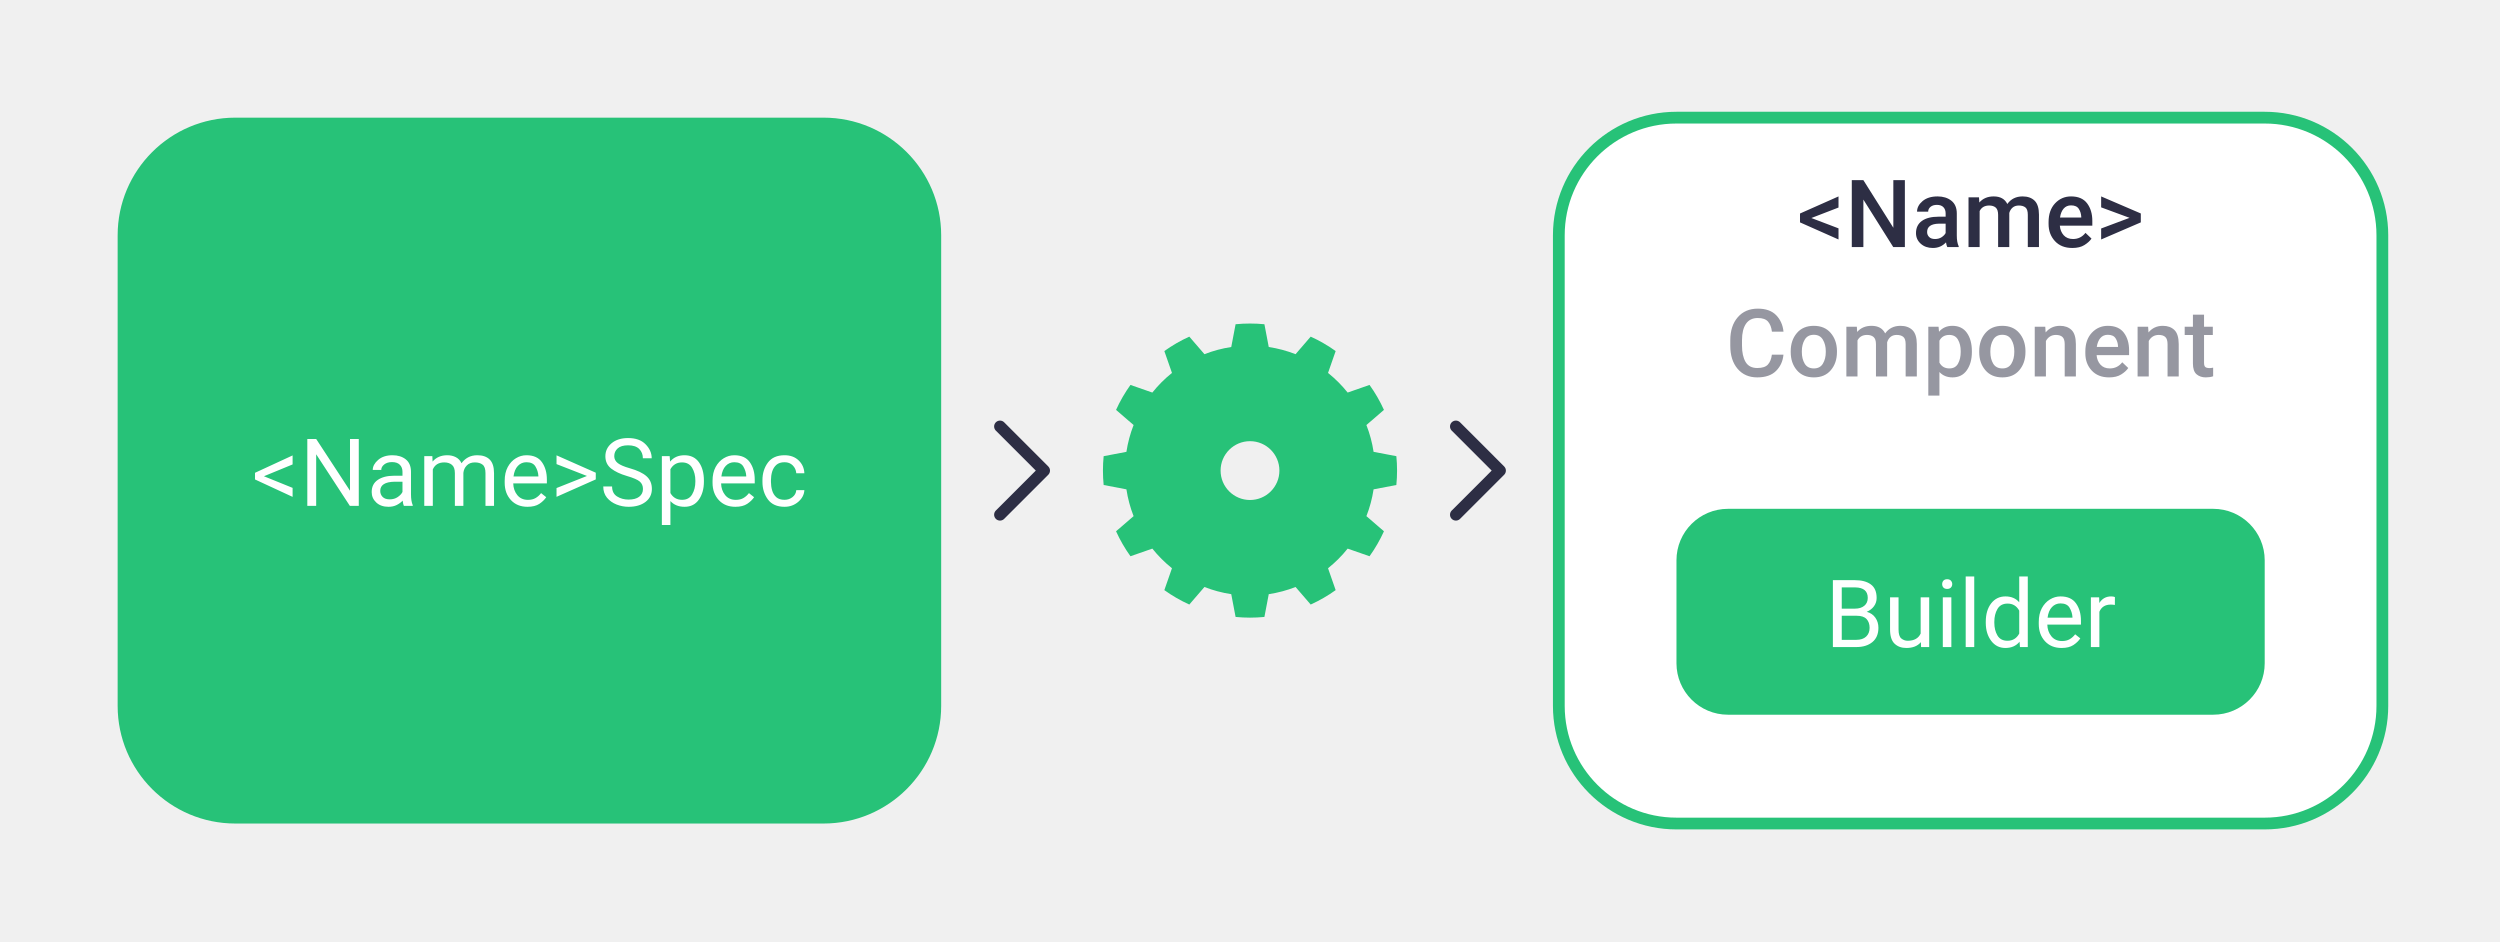
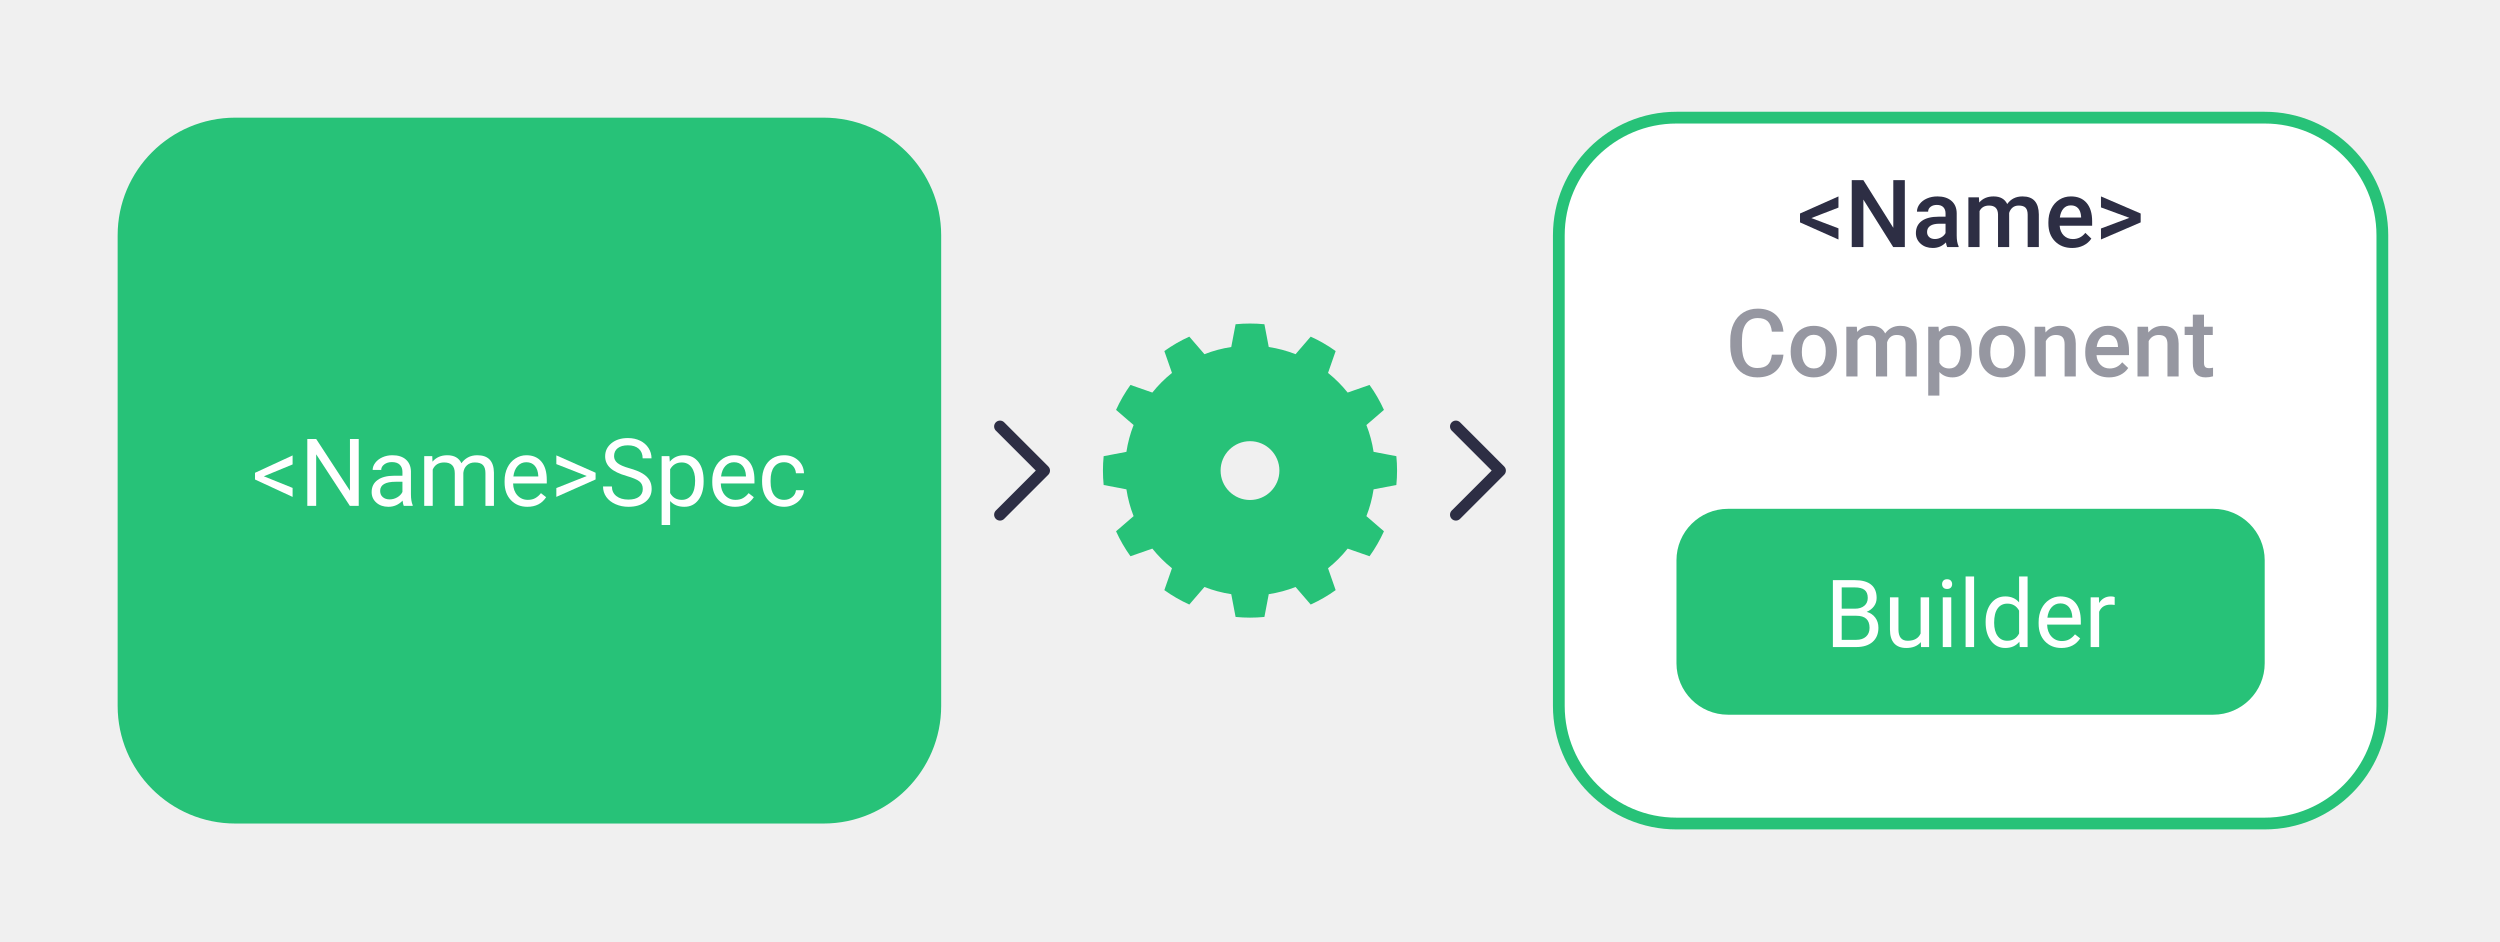
<svg xmlns="http://www.w3.org/2000/svg" width="100%" height="100%" viewBox="0 0 850 320" version="1.1" xml:space="preserve" style="fill-rule:evenodd;clip-rule:evenodd;stroke-linecap:round;stroke-linejoin:round;stroke-miterlimit:1.5;">
  <g>
    <path d="M320,80c0,-22.077 -17.923,-40 -40,-40l-200,0c-22.077,0 -40,17.923 -40,40l0,160c0,22.077 17.923,40 40,40l200,0c22.077,0 40,-17.923 40,-40l0,-160Z" style="fill:#27c278;" />
-     <text x="85.578px" y="172px" style="font-family:'Roboto-Regular', 'Roboto';font-size:32px;fill:#fff;">&lt;Name&gt;Spec</text>
+     <path d="M89.703,161.938l9.781,3.953l0,3.062l-12.781,-5.922l0,-2.281l12.781,-5.906l0,3.062l-9.781,4.032Z" style="fill:#fff;fill-rule:nonzero;" />
+     <path d="M121.969,172l-3.016,0l-11.453,-17.531l0,17.531l-3.016,0l0,-22.75l3.016,0l11.484,17.609l0,-17.609l2.985,0l0,22.75Z" style="fill:#fff;fill-rule:nonzero;" />
+     <path d="M137.281,172c-0.166,-0.333 -0.302,-0.927 -0.406,-1.781c-1.344,1.396 -2.948,2.094 -4.812,2.094c-1.667,0 -3.034,-0.472 -4.102,-1.415c-1.068,-0.942 -1.602,-2.138 -1.602,-3.585c0,-1.761 0.67,-3.128 2.008,-4.102c1.339,-0.974 3.222,-1.461 5.649,-1.461l2.812,0l0,-1.328c0,-1.011 -0.302,-1.815 -0.906,-2.414c-0.604,-0.599 -1.495,-0.899 -2.672,-0.899c-1.031,0 -1.896,0.261 -2.594,0.782c-0.698,0.52 -1.047,1.151 -1.047,1.89l-2.906,0c0,-0.843 0.3,-1.659 0.899,-2.445c0.599,-0.787 1.411,-1.409 2.437,-1.867c1.026,-0.459 2.154,-0.688 3.383,-0.688c1.948,0 3.474,0.487 4.578,1.461c1.104,0.974 1.677,2.315 1.719,4.024l0,7.781c0,1.552 0.198,2.786 0.594,3.703l0,0.25l-3.032,0Zm-4.797,-2.203c0.907,0 1.766,-0.234 2.579,-0.703c0.812,-0.469 1.401,-1.078 1.765,-1.828l0,-3.469l-2.265,0c-3.542,0 -5.313,1.036 -5.313,3.109c0,0.907 0.302,1.615 0.906,2.125c0.604,0.511 1.38,0.766 2.328,0.766Z" style="fill:#fff;fill-rule:nonzero;" />
+     <path d="M146.969,155.094l0.078,1.875c1.239,-1.459 2.911,-2.188 5.016,-2.188c2.364,0 3.973,0.907 4.828,2.719c0.562,-0.812 1.294,-1.469 2.195,-1.969c0.901,-0.5 1.966,-0.75 3.195,-0.75c3.709,0 5.594,1.964 5.657,5.891l0,11.328l-2.891,0l0,-11.156c0,-1.209 -0.276,-2.112 -0.828,-2.711c-0.552,-0.599 -1.479,-0.899 -2.781,-0.899c-1.073,0 -1.964,0.321 -2.672,0.961c-0.709,0.641 -1.12,1.503 -1.235,2.586l0,11.219l-2.906,0l0,-11.078c0,-2.458 -1.203,-3.688 -3.609,-3.688c-1.896,0 -3.193,0.808 -3.891,2.422l0,12.344l-2.891,0l0,-16.906l2.735,0Z" style="fill:#fff;fill-rule:nonzero;" />
+     <path d="M179.313,172.313c-2.292,0 -4.157,-0.753 -5.594,-2.258c-1.438,-1.506 -2.156,-3.519 -2.156,-6.039l0,-0.532c0,-1.677 0.32,-3.174 0.96,-4.492c0.641,-1.318 1.537,-2.349 2.688,-3.094c1.151,-0.744 2.398,-1.117 3.742,-1.117c2.198,0 3.906,0.724 5.125,2.172c1.219,1.448 1.828,3.521 1.828,6.219l0,1.203l-11.453,0c0.042,1.667 0.529,3.013 1.461,4.039c0.932,1.026 2.117,1.539 3.555,1.539c1.021,0 1.885,-0.208 2.594,-0.625c0.708,-0.417 1.328,-0.969 1.859,-1.656l1.766,1.375c-1.417,2.177 -3.542,3.266 -6.375,3.266Zm-0.36,-15.157c-1.167,0 -2.146,0.425 -2.937,1.274c-0.792,0.849 -1.282,2.039 -1.469,3.57l8.469,0l0,-0.219c-0.084,-1.468 -0.48,-2.607 -1.188,-3.414c-0.708,-0.807 -1.667,-1.211 -2.875,-1.211Z" style="fill:#fff;fill-rule:nonzero;" />
+     <path d="M199.484,161.844l-10.328,-4.047l0,-2.969l13.344,5.906l0,2.282l-13.344,5.922l0,-3l10.328,-4.094Z" style="fill:#fff;fill-rule:nonzero;" />
+     <path d="M213.125,161.859c-2.573,-0.739 -4.445,-1.648 -5.617,-2.726c-1.172,-1.078 -1.758,-2.409 -1.758,-3.992c0,-1.792 0.716,-3.274 2.148,-4.446c1.433,-1.172 3.295,-1.757 5.586,-1.757c1.563,0 2.956,0.302 4.18,0.906c1.224,0.604 2.172,1.437 2.844,2.5c0.672,1.062 1.008,2.224 1.008,3.484l-3.016,0c0,-1.375 -0.437,-2.456 -1.312,-3.242c-0.875,-0.787 -2.11,-1.18 -3.704,-1.18c-1.479,0 -2.632,0.326 -3.461,0.977c-0.828,0.651 -1.242,1.555 -1.242,2.711c0,0.927 0.393,1.711 1.18,2.351c0.786,0.641 2.125,1.227 4.016,1.758c1.89,0.531 3.369,1.117 4.437,1.758c1.068,0.641 1.859,1.388 2.375,2.242c0.516,0.854 0.774,1.86 0.774,3.016c0,1.844 -0.719,3.32 -2.157,4.429c-1.437,1.11 -3.359,1.665 -5.765,1.665c-1.563,0 -3.021,-0.3 -4.375,-0.899c-1.355,-0.599 -2.399,-1.419 -3.133,-2.461c-0.735,-1.042 -1.102,-2.224 -1.102,-3.547l3.016,0c0,1.375 0.508,2.461 1.523,3.258c1.016,0.797 2.373,1.195 4.071,1.195c1.583,0 2.797,-0.323 3.64,-0.968c0.844,-0.646 1.266,-1.526 1.266,-2.641c0,-1.115 -0.391,-1.977 -1.172,-2.586c-0.781,-0.609 -2.198,-1.211 -4.25,-1.805Z" style="fill:#fff;fill-rule:nonzero;" />
+     <path d="M239.234,163.734c0,2.573 -0.588,4.646 -1.765,6.219c-1.177,1.573 -2.771,2.36 -4.781,2.36c-2.053,0 -3.667,-0.652 -4.844,-1.954l0,8.141l-2.891,0l0,-23.406l2.641,0l0.14,1.875c1.177,-1.459 2.813,-2.188 4.907,-2.188c2.031,0 3.638,0.766 4.82,2.297c1.182,1.531 1.773,3.662 1.773,6.391l0,0.265Zm-2.89,-0.328c0,-1.906 -0.406,-3.411 -1.219,-4.515c-0.812,-1.105 -1.927,-1.657 -3.344,-1.657c-1.75,0 -3.062,0.776 -3.937,2.329l0,8.078c0.864,1.541 2.187,2.312 3.969,2.312c1.385,0 2.486,-0.549 3.304,-1.648c0.818,-1.099 1.227,-2.732 1.227,-4.899Z" style="fill:#fff;fill-rule:nonzero;" />
+     <path d="M249.922,172.313c-2.292,0 -4.156,-0.753 -5.594,-2.258c-1.437,-1.506 -2.156,-3.519 -2.156,-6.039l0,-0.532c0,-1.677 0.32,-3.174 0.961,-4.492c0.64,-1.318 1.536,-2.349 2.687,-3.094c1.151,-0.744 2.399,-1.117 3.743,-1.117c2.197,0 3.906,0.724 5.125,2.172c1.218,1.448 1.828,3.521 1.828,6.219l0,1.203l-11.453,0c0.041,1.667 0.528,3.013 1.46,4.039c0.933,1.026 2.118,1.539 3.555,1.539c1.021,0 1.886,-0.208 2.594,-0.625c0.708,-0.417 1.328,-0.969 1.859,-1.656l1.766,1.375c-1.417,2.177 -3.542,3.266 -6.375,3.266Zm-0.359,-15.157c-1.167,0 -2.146,0.425 -2.938,1.274c-0.792,0.849 -1.281,2.039 -1.469,3.57l8.469,0l0,-0.219c-0.083,-1.468 -0.479,-2.607 -1.187,-3.414c-0.709,-0.807 -1.667,-1.211 -2.875,-1.211Z" style="fill:#fff;fill-rule:nonzero;" />
+     <path d="M266.641,169.953c1.031,0 1.932,-0.312 2.703,-0.937c0.771,-0.625 1.198,-1.407 1.281,-2.344l2.734,0c-0.052,0.969 -0.385,1.891 -1,2.766c-0.614,0.875 -1.435,1.572 -2.461,2.093c-1.026,0.521 -2.112,0.782 -3.257,0.782c-2.302,0 -4.133,-0.769 -5.493,-2.305c-1.359,-1.537 -2.039,-3.638 -2.039,-6.305l0,-0.484c0,-1.646 0.302,-3.11 0.907,-4.391c0.604,-1.281 1.471,-2.276 2.601,-2.984c1.13,-0.709 2.466,-1.063 4.008,-1.063c1.896,0 3.471,0.568 4.727,1.703c1.255,1.136 1.924,2.61 2.007,4.422l-2.734,0c-0.083,-1.093 -0.497,-1.992 -1.242,-2.695c-0.745,-0.703 -1.664,-1.055 -2.758,-1.055c-1.469,0 -2.607,0.529 -3.414,1.586c-0.807,1.057 -1.211,2.586 -1.211,4.586l0,0.547c0,1.948 0.401,3.448 1.203,4.5c0.802,1.052 1.948,1.578 3.438,1.578Z" style="fill:#fff;fill-rule:nonzero;" />
  </g>
  <path d="M810,80c0,-22.077 -17.923,-40 -40,-40l-200,0c-22.077,0 -40,17.923 -40,40l0,160c0,22.077 17.923,40 40,40l200,0c22.077,0 40,-17.923 40,-40l0,-160Z" style="fill:#fff;" />
  <clipPath id="_clip1">
    <path d="M810,80c0,-22.077 -17.923,-40 -40,-40l-200,0c-22.077,0 -40,17.923 -40,40l0,160c0,22.077 17.923,40 40,40l200,0c22.077,0 40,-17.923 40,-40l0,-160Z" />
  </clipPath>
  <g clip-path="url(#_clip1)">
    <g transform="matrix(1,0,0,1,354,-276)">
-       <text x="257.016px" y="360px" style="font-family:'Roboto-Medium', 'Roboto';font-weight:500;font-size:32px;fill:#2d2e44;">&lt;Name&gt;</text>
-       <text x="232.703px" y="404px" style="font-family:'Roboto-Medium', 'Roboto';font-weight:500;font-size:32px;fill:#9697a1;">Component</text>
+       <path d="M261.859,350.141l9.219,3.5l0,3.796l-13.078,-5.828l0,-3.015l13.078,-5.813l0,3.797l-9.219,3.563Z" style="fill:#2d2e44;fill-rule:nonzero;" />
+       <path d="M293.641,360l-3.954,0l-10.14,-16.141l0,16.141l-3.953,0l0,-22.75l3.953,0l10.172,16.203l0,-16.203l3.922,0l0,22.75Z" style="fill:#2d2e44;fill-rule:nonzero;" />
+       <path d="M308.047,360c-0.167,-0.323 -0.313,-0.849 -0.438,-1.578c-1.208,1.26 -2.687,1.89 -4.437,1.89c-1.698,0 -3.083,-0.484 -4.156,-1.453c-1.073,-0.968 -1.61,-2.166 -1.61,-3.593c0,-1.802 0.67,-3.185 2.008,-4.149c1.339,-0.963 3.253,-1.445 5.742,-1.445l2.328,0l0,-1.11c0,-0.875 -0.244,-1.575 -0.734,-2.101c-0.49,-0.526 -1.234,-0.789 -2.234,-0.789c-0.865,0 -1.573,0.216 -2.125,0.648c-0.552,0.433 -0.829,0.982 -0.829,1.649l-3.796,0c0,-0.927 0.307,-1.795 0.921,-2.602c0.615,-0.807 1.451,-1.44 2.508,-1.898c1.058,-0.459 2.237,-0.688 3.539,-0.688c1.98,0 3.558,0.498 4.735,1.492c1.177,0.995 1.781,2.394 1.812,4.196l0,7.625c0,1.521 0.214,2.734 0.641,3.64l0,0.266l-3.875,0Zm-4.172,-2.734c0.75,0 1.456,-0.183 2.117,-0.547c0.662,-0.365 1.159,-0.854 1.492,-1.469l0,-3.188l-2.047,0c-1.406,0 -2.463,0.245 -3.171,0.735c-0.709,0.489 -1.063,1.182 -1.063,2.078c0,0.729 0.242,1.31 0.727,1.742c0.484,0.432 1.132,0.649 1.945,0.649Z" style="fill:#2d2e44;fill-rule:nonzero;" />
+       <path d="M318.828,343.094l0.109,1.765c1.188,-1.385 2.813,-2.078 4.875,-2.078c2.261,0 3.808,0.865 4.641,2.594c1.229,-1.729 2.958,-2.594 5.188,-2.594c1.864,0 3.252,0.516 4.164,1.547c0.911,1.031 1.377,2.552 1.398,4.563l0,11.109l-3.797,0l0,-11c0,-1.073 -0.234,-1.859 -0.703,-2.359c-0.469,-0.5 -1.245,-0.75 -2.328,-0.75c-0.865,0 -1.57,0.231 -2.117,0.695c-0.547,0.463 -0.93,1.07 -1.149,1.82l0.016,11.594l-3.797,0l0,-11.125c-0.052,-1.99 -1.068,-2.984 -3.047,-2.984c-1.521,0 -2.599,0.619 -3.234,1.859l0,12.25l-3.797,0l0,-16.906l3.578,0Z" style="fill:#2d2e44;fill-rule:nonzero;" />
+       <path d="M350.547,360.313c-2.406,0 -4.357,-0.758 -5.852,-2.274c-1.494,-1.516 -2.242,-3.534 -2.242,-6.055l0,-0.468c0,-1.688 0.326,-3.196 0.977,-4.524c0.651,-1.328 1.565,-2.362 2.742,-3.101c1.177,-0.74 2.489,-1.11 3.937,-1.11c2.302,0 4.081,0.735 5.336,2.203c1.256,1.469 1.883,3.547 1.883,6.235l0,1.531l-11.047,0c0.115,1.396 0.581,2.5 1.399,3.313c0.817,0.812 1.846,1.218 3.086,1.218c1.739,0 3.156,-0.703 4.25,-2.109l2.046,1.953c-0.677,1.01 -1.58,1.794 -2.71,2.352c-1.131,0.557 -2.399,0.836 -3.805,0.836Zm-0.453,-14.485c-1.042,0 -1.883,0.365 -2.524,1.094c-0.64,0.729 -1.049,1.745 -1.226,3.047l7.234,0l0,-0.281c-0.083,-1.271 -0.422,-2.232 -1.016,-2.883c-0.593,-0.651 -1.416,-0.977 -2.468,-0.977Z" style="fill:#2d2e44;fill-rule:nonzero;" />
+       <path d="M369.984,350.063l-9.656,-3.547l0,-3.735l13.5,5.813l0,3.015l-13.5,5.813l0,-3.734l9.656,-3.625Z" style="fill:#2d2e44;fill-rule:nonzero;" />
+       <path d="M252.375,396.594c-0.229,2.427 -1.125,4.32 -2.688,5.679c-1.562,1.36 -3.64,2.04 -6.234,2.04c-1.812,0 -3.409,-0.43 -4.789,-1.29c-1.38,-0.859 -2.445,-2.08 -3.195,-3.664c-0.75,-1.583 -1.141,-3.421 -1.172,-5.515l0,-2.125c0,-2.146 0.38,-4.037 1.14,-5.672c0.761,-1.636 1.852,-2.896 3.274,-3.781c1.422,-0.886 3.065,-1.328 4.93,-1.328c2.51,0 4.531,0.682 6.062,2.046c1.531,1.365 2.422,3.292 2.672,5.782l-3.938,0c-0.187,-1.636 -0.664,-2.815 -1.429,-3.539c-0.766,-0.724 -1.888,-1.086 -3.367,-1.086c-1.719,0 -3.039,0.627 -3.961,1.882c-0.922,1.256 -1.394,3.097 -1.414,5.524l0,2.016c0,2.458 0.44,4.333 1.32,5.625c0.88,1.291 2.169,1.937 3.867,1.937c1.552,0 2.719,-0.349 3.5,-1.047c0.781,-0.698 1.276,-1.859 1.484,-3.484l3.938,0Z" style="fill:#9697a1;fill-rule:nonzero;" />
+       <path d="M254.828,395.391c0,-1.657 0.328,-3.149 0.984,-4.477c0.657,-1.328 1.579,-2.349 2.766,-3.062c1.188,-0.714 2.552,-1.071 4.094,-1.071c2.281,0 4.133,0.735 5.555,2.203c1.421,1.469 2.19,3.417 2.304,5.844l0.016,0.891c0,1.666 -0.32,3.156 -0.961,4.469c-0.641,1.312 -1.557,2.328 -2.75,3.046c-1.193,0.719 -2.57,1.079 -4.133,1.079c-2.385,0 -4.294,-0.795 -5.726,-2.383c-1.433,-1.589 -2.149,-3.706 -2.149,-6.352l0,-0.187Zm3.797,0.328c0,1.739 0.359,3.101 1.078,4.086c0.719,0.984 1.719,1.476 3,1.476c1.281,0 2.279,-0.5 2.992,-1.5c0.714,-1 1.071,-2.463 1.071,-4.39c0,-1.709 -0.368,-3.063 -1.102,-4.063c-0.734,-1 -1.732,-1.5 -2.992,-1.5c-1.24,0 -2.224,0.492 -2.953,1.477c-0.729,0.984 -1.094,2.455 -1.094,4.414Z" style="fill:#9697a1;fill-rule:nonzero;" />
+       <path d="M277.328,387.094l0.109,1.765c1.188,-1.385 2.813,-2.078 4.875,-2.078c2.261,0 3.808,0.865 4.641,2.594c1.229,-1.729 2.958,-2.594 5.188,-2.594c1.864,0 3.252,0.516 4.164,1.547c0.911,1.031 1.377,2.552 1.398,4.563l0,11.109l-3.797,0l0,-11c0,-1.073 -0.234,-1.859 -0.703,-2.359c-0.469,-0.5 -1.245,-0.75 -2.328,-0.75c-0.865,0 -1.57,0.231 -2.117,0.695c-0.547,0.463 -0.93,1.07 -1.149,1.82l0.016,11.594l-3.797,0l0,-11.125c-0.052,-1.99 -1.068,-2.984 -3.047,-2.984c-1.521,0 -2.599,0.619 -3.234,1.859l0,12.25l-3.797,0l0,-16.906l3.578,0Z" style="fill:#9697a1;fill-rule:nonzero;" />
+       <path d="M316.406,395.719c0,2.614 -0.594,4.7 -1.781,6.258c-1.188,1.557 -2.781,2.336 -4.781,2.336c-1.854,0 -3.339,-0.61 -4.453,-1.829l0,8.016l-3.797,0l0,-23.406l3.5,0l0.156,1.719c1.115,-1.355 2.63,-2.032 4.547,-2.032c2.062,0 3.68,0.768 4.851,2.305c1.172,1.536 1.758,3.669 1.758,6.398l0,0.235Zm-3.781,-0.328c0,-1.688 -0.336,-3.026 -1.008,-4.016c-0.672,-0.99 -1.633,-1.484 -2.883,-1.484c-1.552,0 -2.666,0.64 -3.343,1.921l0,7.5c0.687,1.313 1.812,1.969 3.375,1.969c1.208,0 2.153,-0.487 2.836,-1.461c0.682,-0.974 1.023,-2.45 1.023,-4.429Z" style="fill:#9697a1;fill-rule:nonzero;" />
+       <path d="M318.906,395.391c0,-1.657 0.328,-3.149 0.985,-4.477c0.656,-1.328 1.578,-2.349 2.765,-3.062c1.188,-0.714 2.552,-1.071 4.094,-1.071c2.281,0 4.133,0.735 5.555,2.203c1.422,1.469 2.19,3.417 2.304,5.844l0.016,0.891c0,1.666 -0.32,3.156 -0.961,4.469c-0.641,1.312 -1.557,2.328 -2.75,3.046c-1.193,0.719 -2.57,1.079 -4.133,1.079c-2.385,0 -4.294,-0.795 -5.726,-2.383c-1.433,-1.589 -2.149,-3.706 -2.149,-6.352l0,-0.187Zm3.797,0.328c0,1.739 0.359,3.101 1.078,4.086c0.719,0.984 1.719,1.476 3,1.476c1.281,0 2.279,-0.5 2.992,-1.5c0.714,-1 1.071,-2.463 1.071,-4.39c0,-1.709 -0.367,-3.063 -1.102,-4.063c-0.734,-1 -1.732,-1.5 -2.992,-1.5c-1.24,0 -2.224,0.492 -2.953,1.477c-0.729,0.984 -1.094,2.455 -1.094,4.414Z" style="fill:#9697a1;fill-rule:nonzero;" />
+       <path d="M341.359,387.094l0.11,1.953c1.25,-1.511 2.89,-2.266 4.922,-2.266c3.52,0 5.312,2.016 5.375,6.047l0,11.172l-3.797,0l0,-10.953c0,-1.073 -0.232,-1.867 -0.696,-2.383c-0.463,-0.516 -1.221,-0.773 -2.273,-0.773c-1.531,0 -2.672,0.692 -3.422,2.078l0,12.031l-3.797,0l0,-16.906l3.578,0Z" style="fill:#9697a1;fill-rule:nonzero;" />
+       <path d="M363.078,404.313c-2.406,0 -4.357,-0.758 -5.851,-2.274c-1.495,-1.516 -2.243,-3.534 -2.243,-6.055l0,-0.468c0,-1.688 0.326,-3.196 0.977,-4.524c0.651,-1.328 1.565,-2.362 2.742,-3.101c1.177,-0.74 2.49,-1.11 3.938,-1.11c2.302,0 4.08,0.735 5.336,2.203c1.255,1.469 1.882,3.547 1.882,6.235l0,1.531l-11.047,0c0.115,1.396 0.581,2.5 1.399,3.313c0.818,0.812 1.846,1.218 3.086,1.218c1.739,0 3.156,-0.703 4.25,-2.109l2.047,1.953c-0.677,1.01 -1.581,1.794 -2.711,2.352c-1.13,0.557 -2.399,0.836 -3.805,0.836Zm-0.453,-14.485c-1.042,0 -1.883,0.365 -2.523,1.094c-0.641,0.729 -1.05,1.745 -1.227,3.047l7.234,0l0,-0.281c-0.083,-1.271 -0.422,-2.232 -1.015,-2.883c-0.594,-0.651 -1.417,-0.977 -2.469,-0.977Z" style="fill:#9697a1;fill-rule:nonzero;" />
+       <path d="M376.328,387.094l0.109,1.953c1.25,-1.511 2.891,-2.266 4.922,-2.266c3.521,0 5.313,2.016 5.375,6.047l0,11.172l-3.797,0l0,-10.953c0,-1.073 -0.231,-1.867 -0.695,-2.383c-0.463,-0.516 -1.221,-0.773 -2.273,-0.773c-1.532,0 -2.672,0.692 -3.422,2.078l0,12.031l-3.797,0l0,-16.906l3.578,0Z" style="fill:#9697a1;fill-rule:nonzero;" />
+       <path d="M395.359,382.984l0,4.11l2.985,0l0,2.812l-2.985,0l0,9.438c0,0.646 0.128,1.112 0.383,1.398c0.255,0.287 0.711,0.43 1.367,0.43c0.438,0 0.881,-0.052 1.328,-0.156l0,2.937c-0.864,0.24 -1.697,0.359 -2.5,0.359c-2.916,0 -4.375,-1.609 -4.375,-4.828l0,-9.578l-2.781,0l0,-2.812l2.781,0l0,-4.11l3.797,0Z" style="fill:#9697a1;fill-rule:nonzero;" />
    </g>
    <g>
      <path d="M770,190.5c0,-9.659 -7.841,-17.5 -17.5,-17.5l-165,0c-9.659,0 -17.5,7.841 -17.5,17.5l0,35c0,9.659 7.841,17.5 17.5,17.5l165,0c9.659,0 17.5,-7.841 17.5,-17.5l0,-35Z" style="fill:#27c278;" />
-       <text x="620.539px" y="220px" style="font-family:'Roboto-Regular', 'Roboto';font-size:32px;fill:#fff;">Builder</text>
+       <path d="M623.18,220l0,-22.75l7.437,0c2.469,0 4.326,0.51 5.57,1.531c1.245,1.021 1.868,2.532 1.868,4.532c0,1.062 -0.302,2.002 -0.907,2.82c-0.604,0.818 -1.427,1.45 -2.468,1.898c1.229,0.344 2.2,0.998 2.914,1.961c0.713,0.964 1.07,2.112 1.07,3.446c0,2.041 -0.661,3.645 -1.984,4.812c-1.323,1.167 -3.193,1.75 -5.61,1.75l-7.89,0Zm3,-10.641l0,8.188l4.953,0c1.396,0 2.497,-0.362 3.304,-1.086c0.808,-0.724 1.211,-1.721 1.211,-2.992c0,-2.74 -1.489,-4.11 -4.468,-4.11l-5,0Zm0,-2.406l4.531,0c1.312,0 2.362,-0.328 3.148,-0.984c0.787,-0.656 1.18,-1.547 1.18,-2.672c0,-1.25 -0.365,-2.159 -1.094,-2.727c-0.729,-0.567 -1.838,-0.851 -3.328,-0.851l-4.437,0l0,7.234Z" style="fill:#fff;fill-rule:nonzero;" />
+       <path d="M653.086,218.328c-1.125,1.323 -2.776,1.985 -4.953,1.985c-1.802,0 -3.175,-0.524 -4.117,-1.571c-0.943,-1.047 -1.42,-2.596 -1.43,-4.648l0,-11l2.891,0l0,10.922c0,2.562 1.041,3.843 3.125,3.843c2.208,0 3.677,-0.823 4.406,-2.468l0,-12.297l2.89,0l0,16.906l-2.75,0l-0.062,-1.672Z" style="fill:#fff;fill-rule:nonzero;" />
+       <path d="M663.43,220l-2.891,0l0,-16.906l2.891,0l0,16.906Zm-3.125,-21.391c0,-0.468 0.143,-0.864 0.429,-1.187c0.287,-0.323 0.711,-0.484 1.274,-0.484c0.562,0 0.989,0.161 1.281,0.484c0.292,0.323 0.438,0.719 0.438,1.187c0,0.469 -0.146,0.86 -0.438,1.172c-0.292,0.313 -0.719,0.469 -1.281,0.469c-0.563,0 -0.987,-0.156 -1.274,-0.469c-0.286,-0.312 -0.429,-0.703 -0.429,-1.172Z" style="fill:#fff;fill-rule:nonzero;" />
+       <rect x="668.305" y="196" width="2.891" height="24" style="fill:#fff;fill-rule:nonzero;" />
+       <path d="M675.117,211.406c0,-2.593 0.615,-4.679 1.844,-6.258c1.229,-1.578 2.838,-2.367 4.828,-2.367c1.979,0 3.547,0.677 4.703,2.032l0,-8.813l2.891,0l0,24l-2.656,0l-0.141,-1.812c-1.156,1.416 -2.766,2.125 -4.828,2.125c-1.959,0 -3.555,-0.803 -4.789,-2.407c-1.235,-1.604 -1.852,-3.698 -1.852,-6.281l0,-0.219Zm2.891,0.328c0,1.917 0.396,3.417 1.187,4.5c0.792,1.084 1.886,1.625 3.282,1.625c1.833,0 3.171,-0.823 4.015,-2.468l0,-7.766c-0.864,-1.594 -2.193,-2.391 -3.984,-2.391c-1.417,0 -2.521,0.547 -3.313,1.641c-0.791,1.094 -1.187,2.714 -1.187,4.859Z" style="fill:#fff;fill-rule:nonzero;" />
+       <path d="M700.883,220.313c-2.292,0 -4.156,-0.753 -5.594,-2.258c-1.437,-1.506 -2.156,-3.519 -2.156,-6.039l0,-0.532c0,-1.677 0.32,-3.174 0.961,-4.492c0.64,-1.318 1.536,-2.349 2.687,-3.094c1.151,-0.744 2.399,-1.117 3.742,-1.117c2.198,0 3.907,0.724 5.125,2.172c1.219,1.448 1.829,3.521 1.829,6.219l0,1.203l-11.454,0c0.042,1.667 0.529,3.013 1.461,4.039c0.933,1.026 2.118,1.539 3.555,1.539c1.021,0 1.885,-0.208 2.594,-0.625c0.708,-0.417 1.328,-0.969 1.859,-1.656l1.766,1.375c-1.417,2.177 -3.542,3.266 -6.375,3.266Zm-0.36,-15.157c-1.166,0 -2.145,0.425 -2.937,1.274c-0.792,0.849 -1.281,2.039 -1.469,3.57l8.469,0l0,-0.219c-0.083,-1.468 -0.479,-2.607 -1.188,-3.414c-0.708,-0.807 -1.666,-1.211 -2.875,-1.211Z" style="fill:#fff;fill-rule:nonzero;" />
+       <path d="M718.992,205.688c-0.437,-0.073 -0.911,-0.11 -1.422,-0.11c-1.896,0 -3.182,0.807 -3.859,2.422l0,12l-2.891,0l0,-16.906l2.813,0l0.047,1.953c0.948,-1.511 2.291,-2.266 4.031,-2.266c0.562,0 0.99,0.073 1.281,0.219l0,2.688Z" style="fill:#fff;fill-rule:nonzero;" />
    </g>
  </g>
  <path d="M810,80c0,-22.077 -17.923,-40 -40,-40l-200,0c-22.077,0 -40,17.923 -40,40l0,160c0,22.077 17.923,40 40,40l200,0c22.077,0 40,-17.923 40,-40l0,-160Z" style="fill:none;stroke:#27c278;stroke-width:4px;" />
  <path d="M429.901,110.241c-3.259,-0.321 -6.543,-0.321 -9.802,0l-1.473,7.74c-3.12,0.473 -6.177,1.292 -9.116,2.442l-5.145,-5.966c-2.984,1.351 -5.827,2.993 -8.489,4.901l2.595,7.439c-2.466,1.97 -4.704,4.208 -6.674,6.674l-7.439,-2.595c-1.908,2.662 -3.55,5.505 -4.901,8.489l5.966,5.145c-1.15,2.939 -1.969,5.996 -2.442,9.116l-7.74,1.473c-0.321,3.259 -0.321,6.543 0,9.802l7.74,1.473c0.473,3.12 1.292,6.177 2.442,9.116l-5.966,5.145c1.351,2.984 2.993,5.827 4.901,8.489l7.439,-2.595c1.97,2.466 4.208,4.704 6.674,6.674l-2.595,7.439c2.662,1.908 5.505,3.55 8.489,4.901l5.145,-5.966c2.939,1.15 5.996,1.969 9.116,2.442l1.473,7.74c3.259,0.321 6.543,0.321 9.802,0l1.473,-7.74c3.12,-0.473 6.177,-1.292 9.116,-2.442l5.145,5.966c2.984,-1.351 5.827,-2.993 8.489,-4.901l-2.595,-7.439c2.466,-1.97 4.704,-4.208 6.674,-6.674l7.439,2.595c1.908,-2.662 3.55,-5.505 4.901,-8.489l-5.966,-5.145c1.15,-2.939 1.969,-5.996 2.442,-9.116l7.74,-1.473c0.321,-3.259 0.321,-6.543 0,-9.802l-7.74,-1.473c-0.473,-3.12 -1.292,-6.177 -2.442,-9.116l5.966,-5.145c-1.351,-2.984 -2.993,-5.827 -4.901,-8.489l-7.439,2.595c-1.97,-2.466 -4.208,-4.704 -6.674,-6.674l2.595,-7.439c-2.662,-1.908 -5.505,-3.55 -8.489,-4.901l-5.145,5.966c-2.939,-1.15 -5.996,-1.969 -9.116,-2.442l-1.473,-7.74Zm-4.901,39.759c5.519,0 10,4.481 10,10c0,5.519 -4.481,10 -10,10c-5.519,0 -10,-4.481 -10,-10c0,-5.519 4.481,-10 10,-10Z" style="fill:#27c278;" />
  <path d="M340,145l15,15l-15,15" style="fill:none;stroke:#2d2e44;stroke-width:4px;" />
  <path d="M495,145l15,15l-15,15" style="fill:none;stroke:#2d2e44;stroke-width:4px;" />
</svg>
